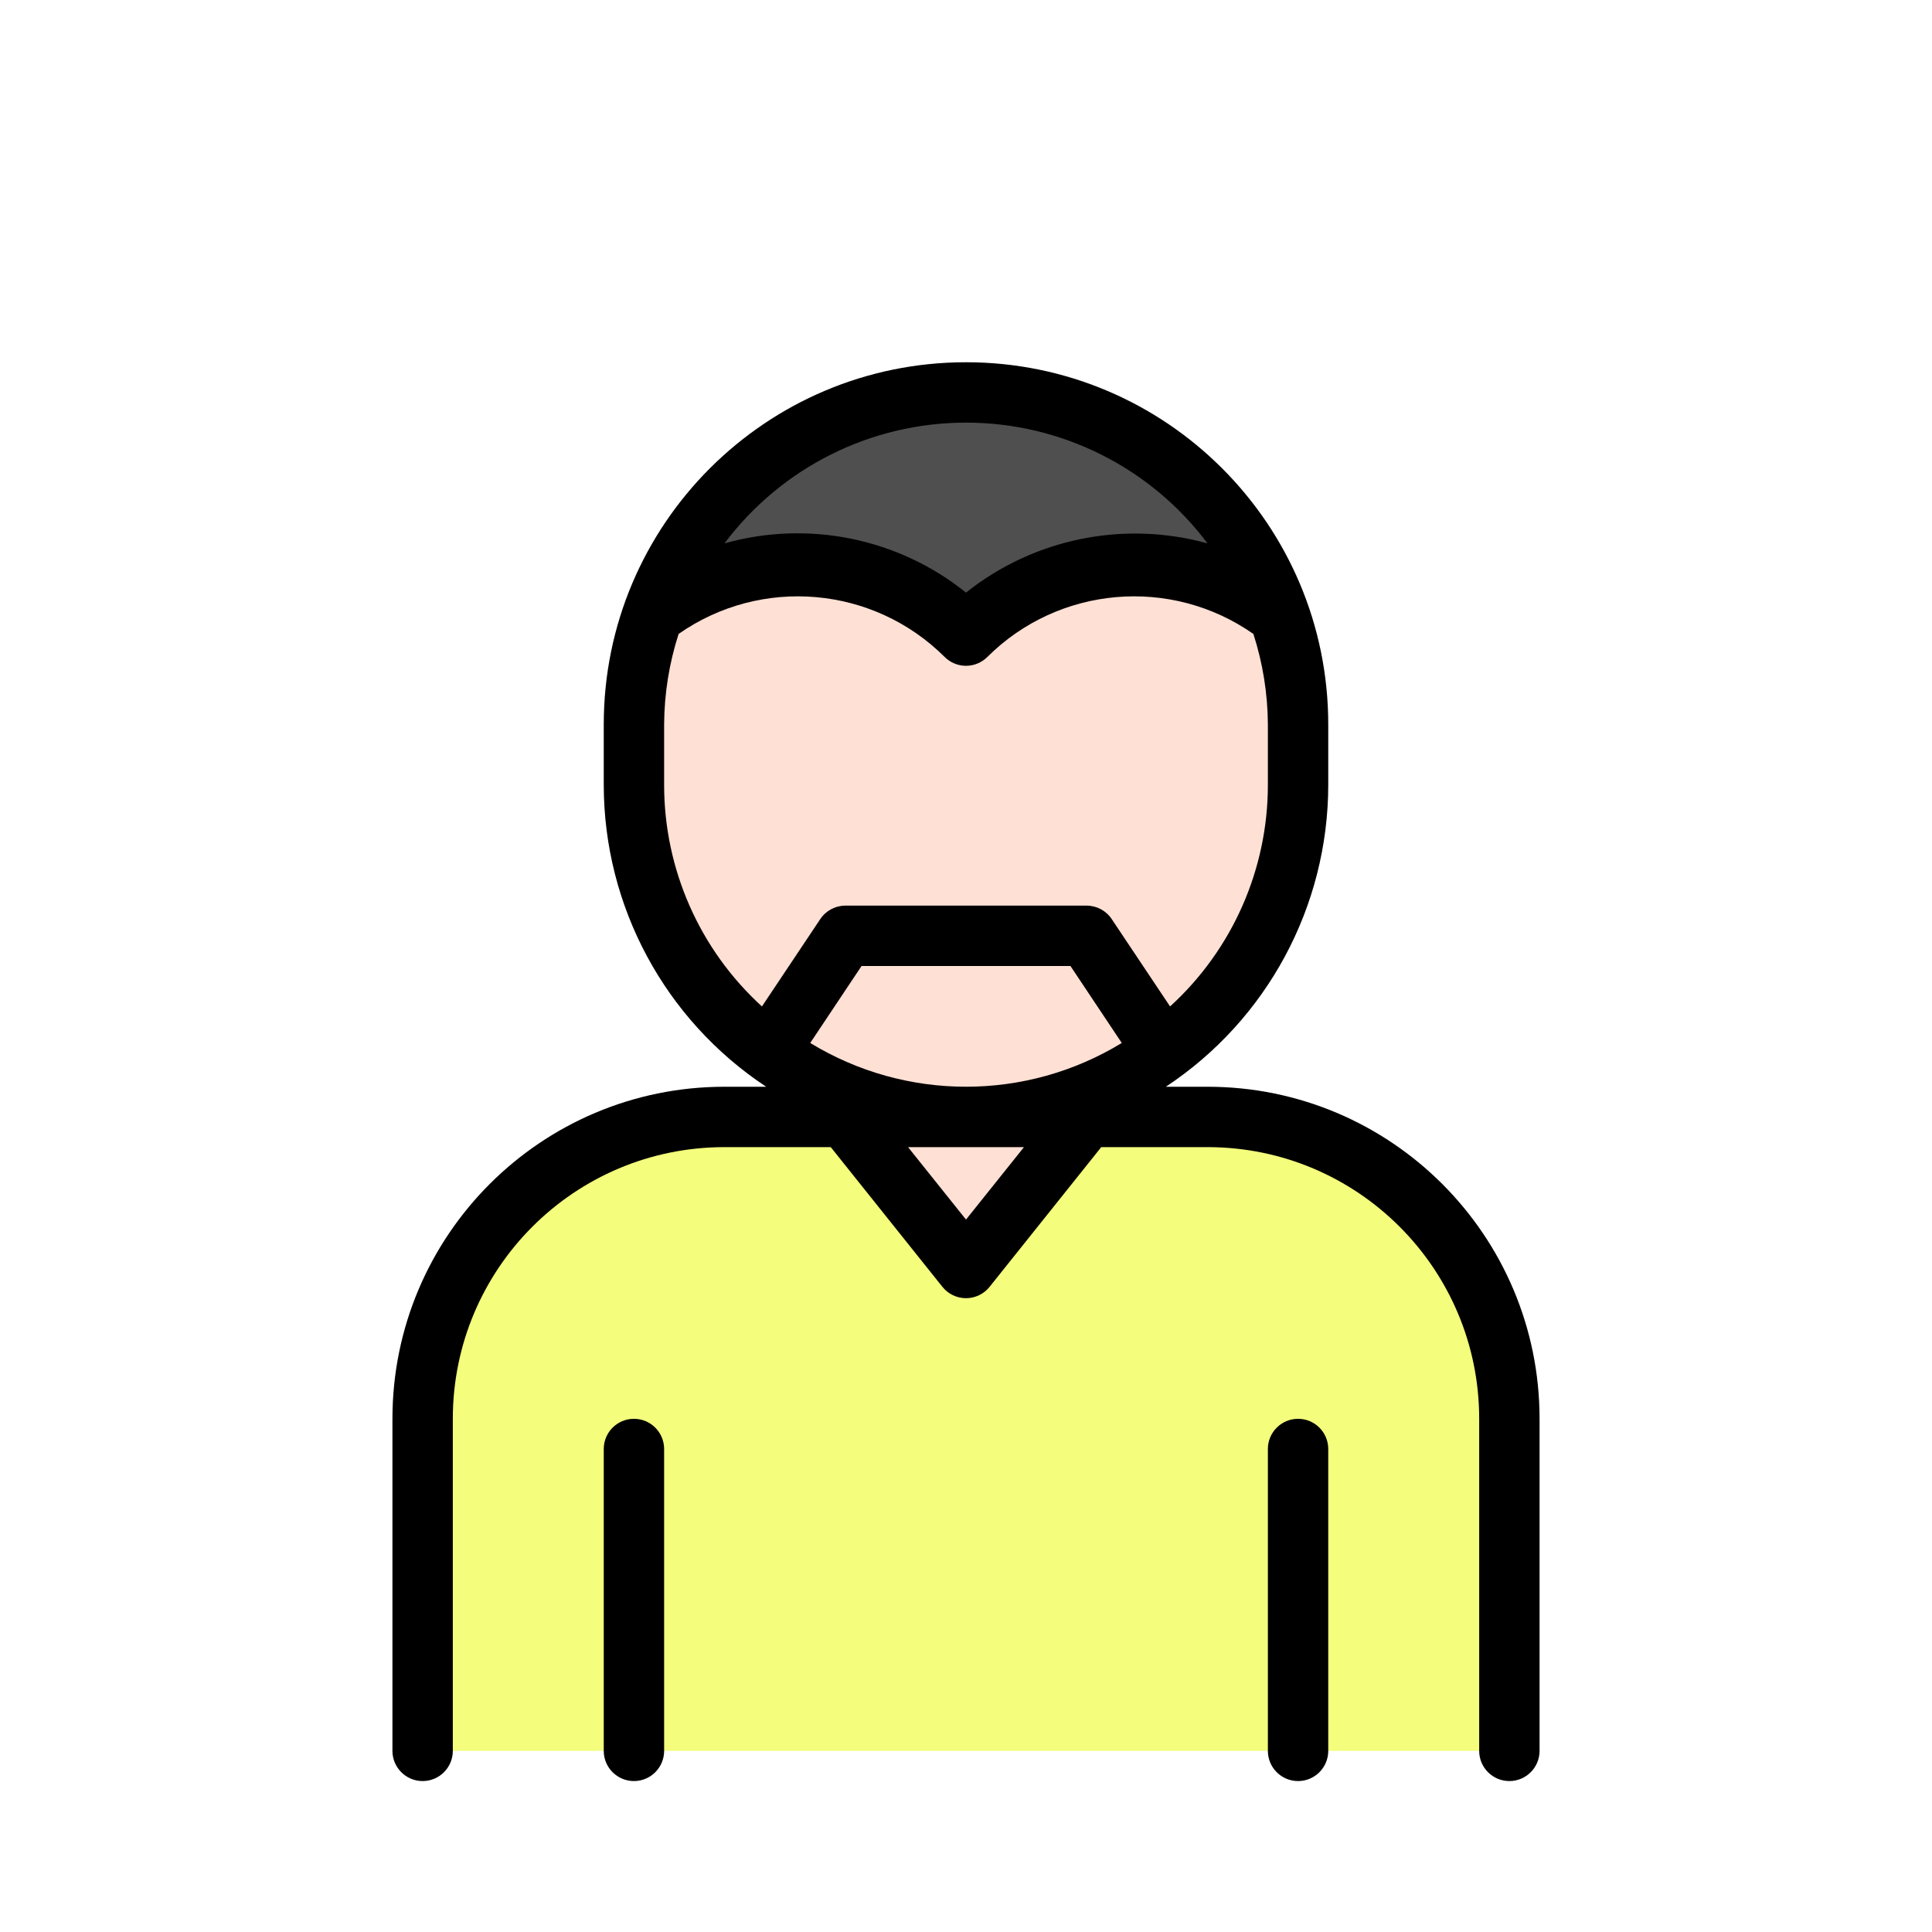
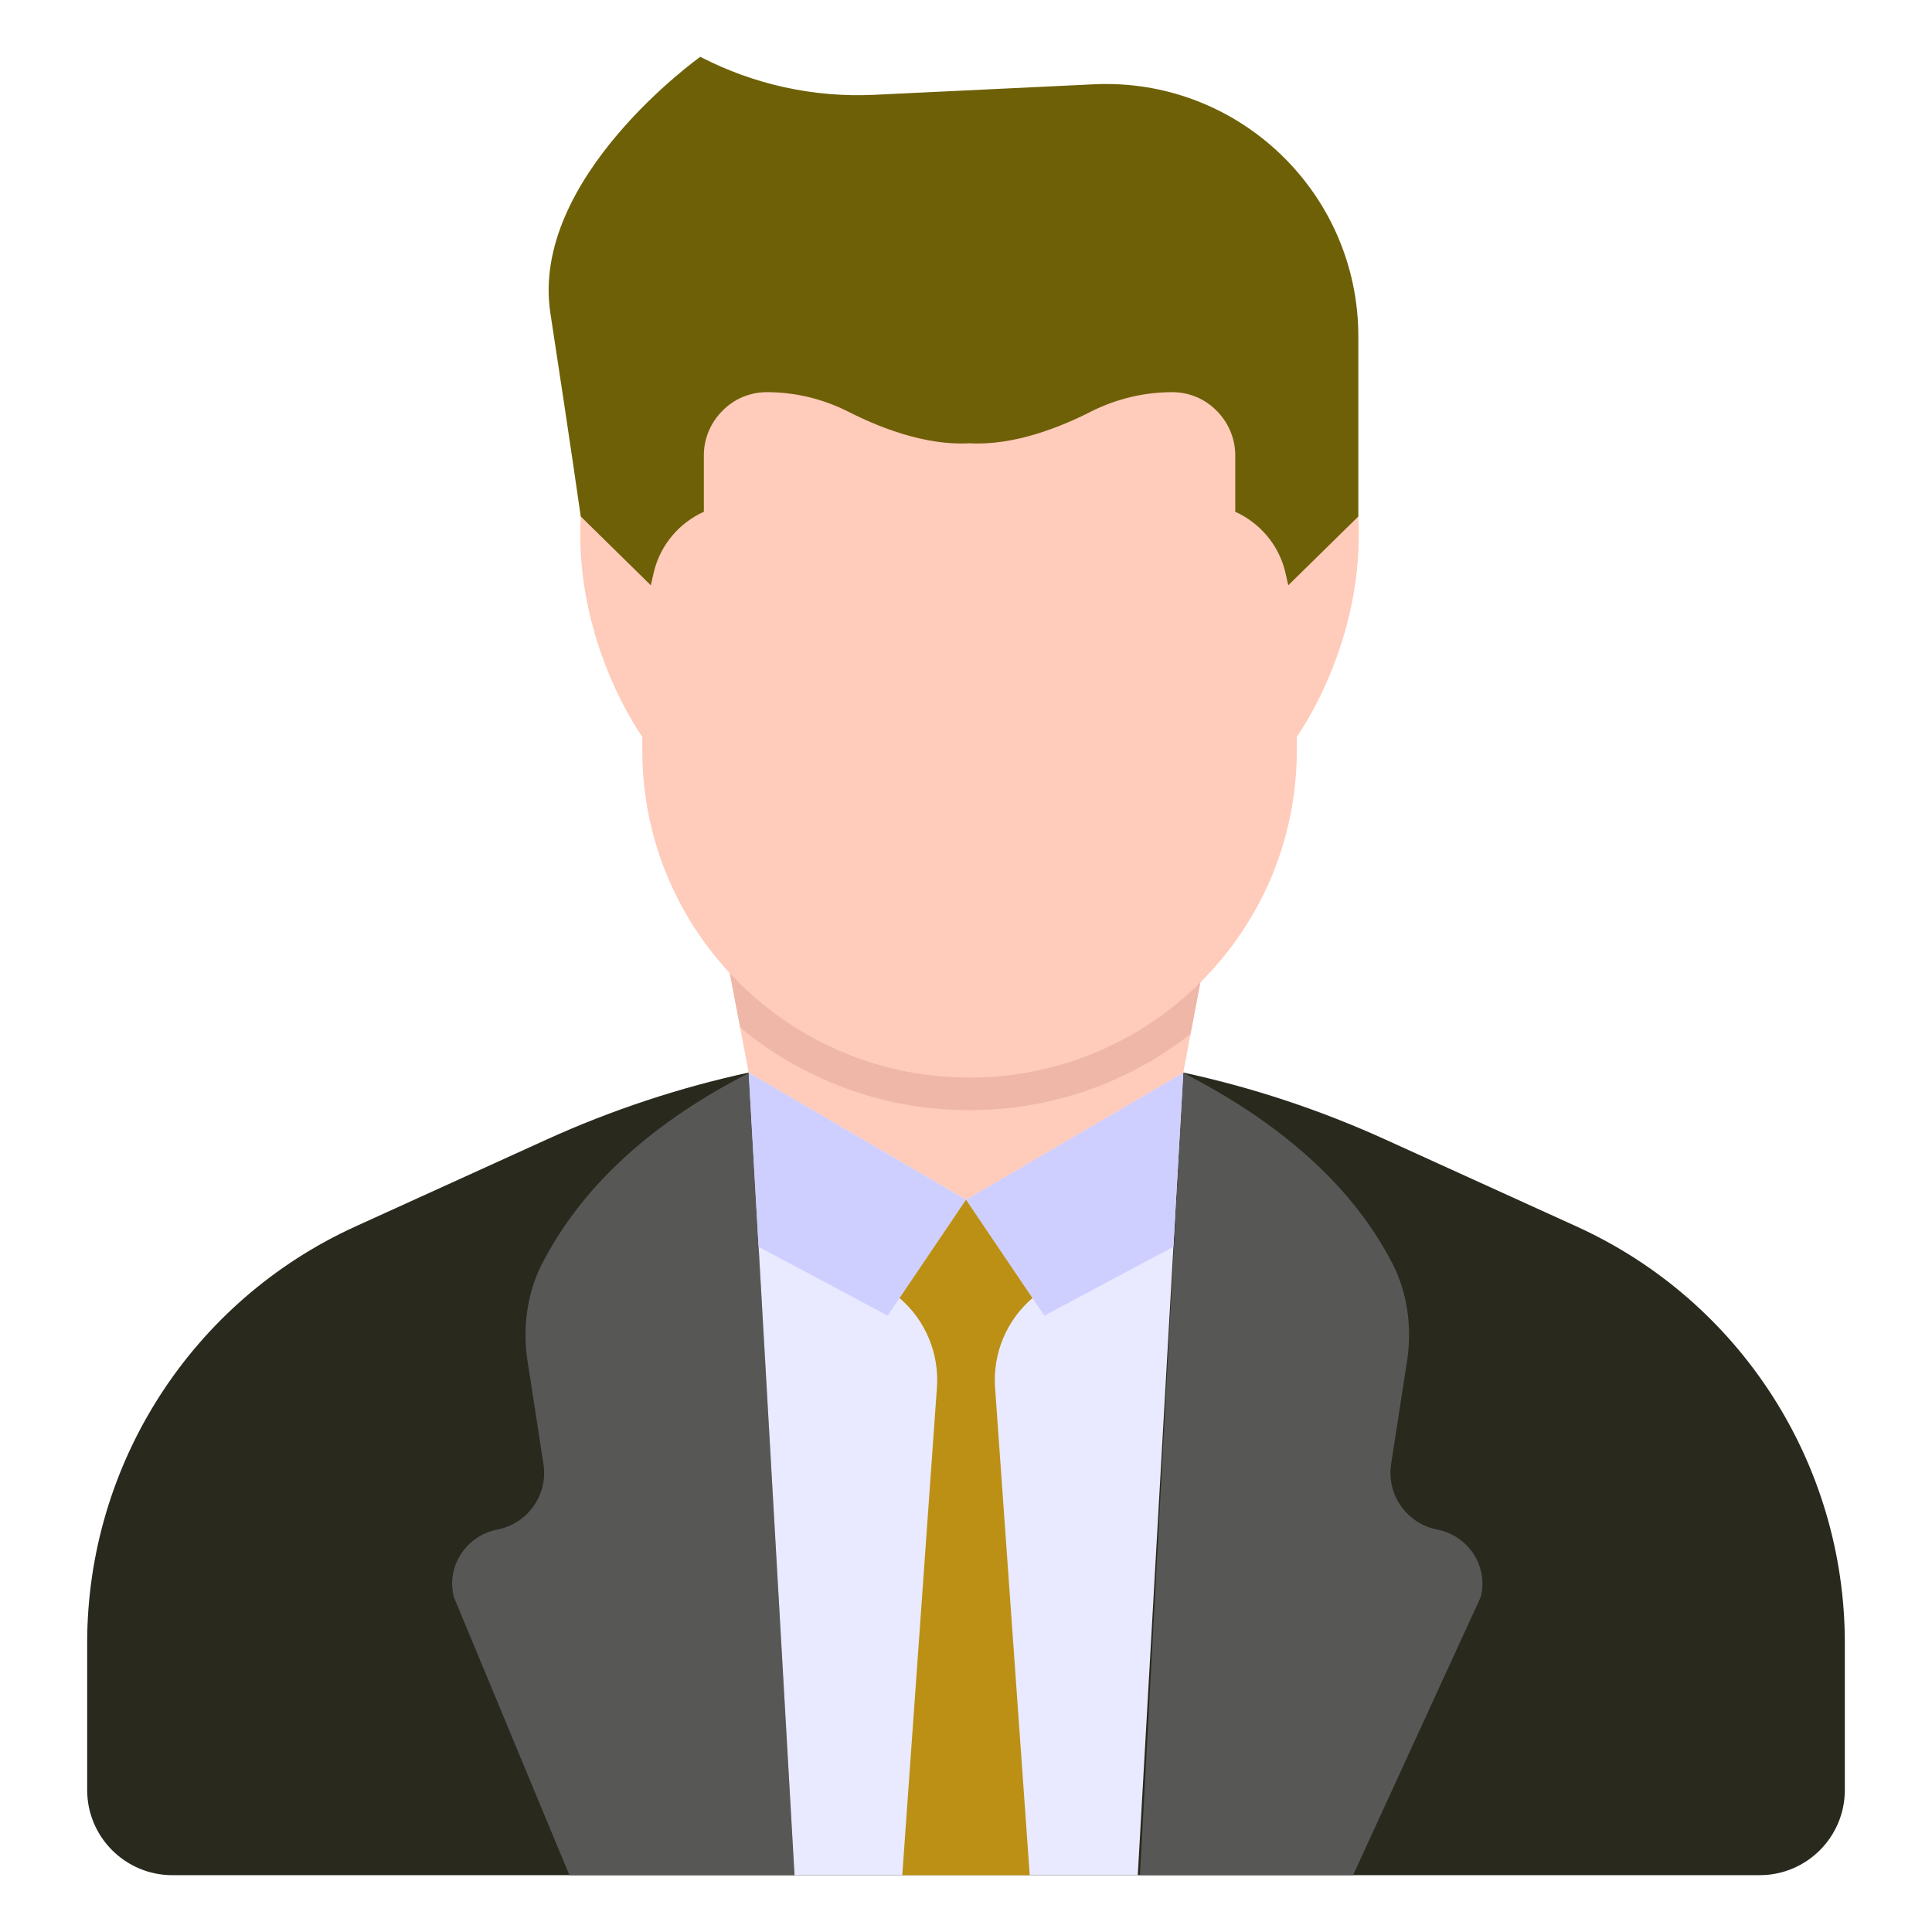
- <svg xmlns="http://www.w3.org/2000/svg" viewBox="0 0 64 64">
-   <g id="_16" data-name="16">
-     <path d="m24 37h16a10 10 0 0 1 10 10v11a0 0 0 0 1 0 0h-36a0 0 0 0 1 0 0v-11a10 10 0 0 1 10-10z" fill="#af3737" style="fill: rgb(244, 253, 124);" />
-     <path d="m40 36h-1.38a12 12 0 0 0 5.38-10v-2a12 12 0 0 0 -24 0v2a12 12 0 0 0 5.38 10h-1.38a11 11 0 0 0 -11 11v11a1 1 0 0 0 2 0v-11a9 9 0 0 1 9-9h3.52l3.7 4.63a1 1 0 0 0 1.56 0l3.7-4.63h3.52a9 9 0 0 1 9 9v11a1 1 0 0 0 2 0v-11a11 11 0 0 0 -11-11z" fill="#000000" />
-     <path d="m32 14a10 10 0 0 1 8 4 9 9 0 0 0 -8 1.63 8.92 8.92 0 0 0 -8-1.63 10 10 0 0 1 8-4z" fill="#4f4f4f" />
-     <g fill="#ffe0d4">
-       <path d="m22 26v-2a9.93 9.93 0 0 1 .48-3 6.89 6.89 0 0 1 8.81.76 1 1 0 0 0 1.42 0 6.89 6.89 0 0 1 8.81-.76 9.93 9.93 0 0 1 .48 3v2a9.93 9.93 0 0 1 -3.24 7.34l-1.93-2.89a1 1 0 0 0 -.83-.45h-8a1 1 0 0 0 -.83.45l-1.93 2.89a9.93 9.93 0 0 1 -3.24-7.34z" fill="#ffe0d4" />
-       <path d="m26.84 34.55 1.7-2.55h6.92l1.7 2.55a9.91 9.91 0 0 1 -10.32 0z" fill="#ffe0d4" />
-       <path d="m32 40.4-1.92-2.4h3.84z" fill="#ffe0d4" />
+ <svg xmlns="http://www.w3.org/2000/svg" id="Layer_1" enable-background="new 0 0 68 68" viewBox="0 0 68 68">
+   <g>
+     <g>
+       <g>
+         <path d="m61.932 66c1.657 0 3-1.343 3-3v-5.171c0-6.31-3.678-12.033-9.424-14.653l-6.723-3.057c-2.321-1.057-4.723-1.85-7.183-2.379-5.011-1.103-10.193-1.103-15.204 0-2.448.529-4.861 1.321-7.183 2.379l-6.723 3.057c-5.735 2.62-9.424 8.343-9.424 14.653v5.171c0 1.657 1.343 3 3 3z" fill="#4f5d99" style="fill: rgb(41, 41, 30);" />
+       </g>
    </g>
-     <path d="m21 47a1 1 0 0 0 -1 1v10a1 1 0 0 0 2 0v-10a1 1 0 0 0 -1-1z" fill="#000000" />
-     <path d="m43 47a1 1 0 0 0 -1 1v10a1 1 0 0 0 2 0v-10a1 1 0 0 0 -1-1z" fill="#000000" />
+     <g>
+       <g>
+         <g>
+           <path d="m20.041 66h7.919l-1.605-28.233c-3.218 1.648-5.71 3.787-7.182 6.534-.628 1.118-.804 2.452-.589 3.707l.544 3.52c.167 1.081-.55 2.1-1.623 2.308h-.001c-1.098.215-1.805 1.295-1.53 2.374z" fill="#3d4a75" style="fill: rgb(87, 88, 86);" />
+         </g>
+       </g>
+       <g>
+         <g>
+           <path d="m47.624 66 4.493-9.79c.275-1.079-.432-2.159-1.53-2.374h-.001c-1.073-.208-1.79-1.227-1.623-2.308l.544-3.52c.216-1.255.039-2.59-.589-3.707-1.472-2.747-4.052-4.889-7.27-6.537l-1.526 28.236z" fill="#3d4a75" style="fill: rgb(87, 88, 86);" />
+         </g>
+       </g>
+     </g>
+     <g>
+       <g>
+         <path d="m40.046 66 1.602-28.236-.046-.023c-5.011-1.103-10.193-1.103-15.204 0l-.046.023 1.612 28.236z" fill="#e9e9ff" />
+       </g>
+     </g>
+     <g>
+       <g>
+         <path d="m41.648 37.751-7.648 4.475 2.758 4.081 4.543-2.424z" fill="#cfcfff" />
+       </g>
+     </g>
+     <g>
+       <g>
+         <path d="m26.352 37.751 7.648 4.475-2.758 4.081-4.543-2.424z" fill="#cfcfff" />
+       </g>
+     </g>
+     <g>
+       <g>
+         <path d="m31.757 66h4.486l-1.22-17.164c-.085-1.199.403-2.367 1.316-3.149l-2.339-3.462-2.339 3.462c.913.782 1.401 1.95 1.316 3.149z" fill="#ed524e" style="fill: rgb(188, 144, 21);" />
+       </g>
+     </g>
+     <g>
+       <g>
+         <path d="m42.797 31.718-.896 4.678-.253 1.356-7.643 4.471-7.654-4.471-.299-1.586-.85-4.448z" fill="#ffcbba" />
+       </g>
+     </g>
+     <g>
+       <g>
+         <path d="m42.797 31.718-.896 4.678c-2.149 1.678-4.838 2.677-7.769 2.677h-.023c-3.057 0-5.861-1.091-8.056-2.907l-.85-4.448z" fill="#efb7a8" />
+       </g>
+     </g>
+     <g>
+       <g>
+         <g>
+           <path d="m47.809 18.178v-6.335c0-5.075-4.242-9.119-9.311-8.876l-7.728.37c-2.122.102-4.234-.36-6.121-1.337l-.001-0s-6.005 4.269-5.276 9.025 1.068 7.153 1.068 7.153l1.223 3.364 5.276.868 6.144-.625 6.283 1.701 4.2-.382 2.499-1.388z" fill="#7f6218" style="fill: rgb(110, 96, 7);" />
+         </g>
+       </g>
+       <g>
+         <g>
+           <path d="m45.643 25.931v.478c0 6.364-5.154 11.518-11.507 11.518h-.022c-6.353 0-11.507-5.153-11.507-11.518v-.478s-2.41-3.31-2.166-7.753l2.466 2.422.111-.489c.233-.933.878-1.7 1.755-2.099v-1.988c0-.611.255-1.166.655-1.566.4-.411.955-.655 1.566-.655.988 0 1.955.233 2.844.677 1.066.545 2.71 1.211 4.287 1.122 1.577.089 3.221-.578 4.287-1.122.889-.444 1.855-.677 2.844-.677.611 0 1.166.244 1.566.655.4.4.655.956.655 1.566v1.988c.878.4 1.522 1.166 1.755 2.099l.111.489 2.466-2.422c.244 4.443-2.166 7.753-2.166 7.753z" fill="#ffcbba" />
+         </g>
+       </g>
+     </g>
  </g>
</svg>
